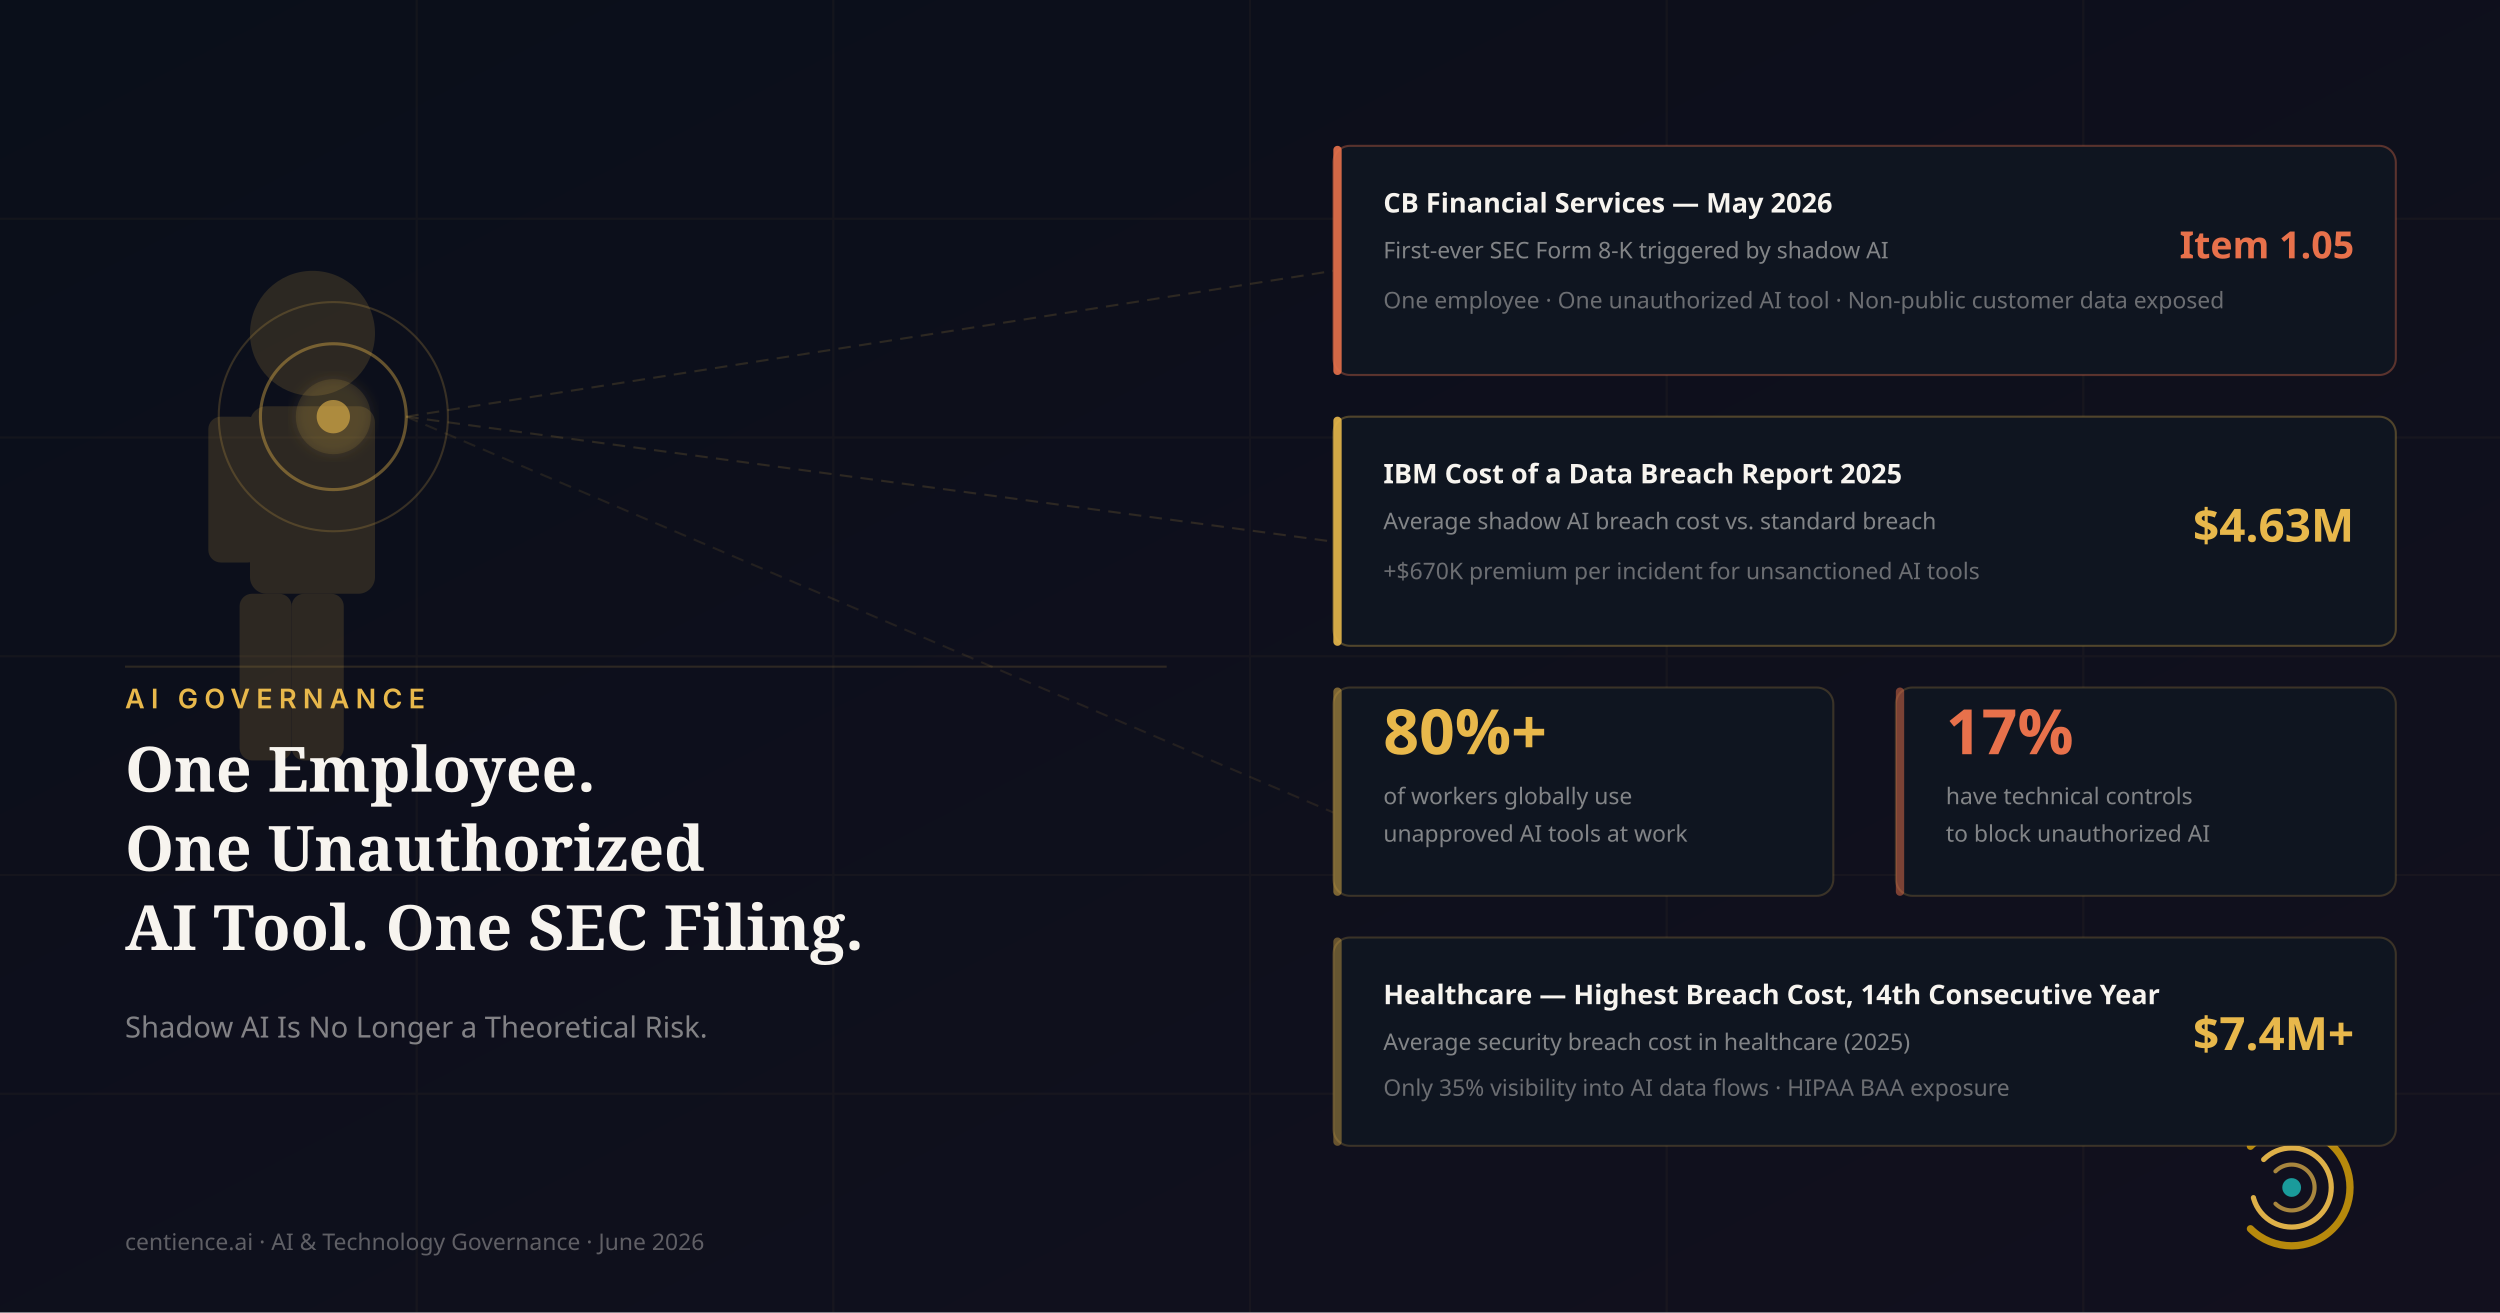
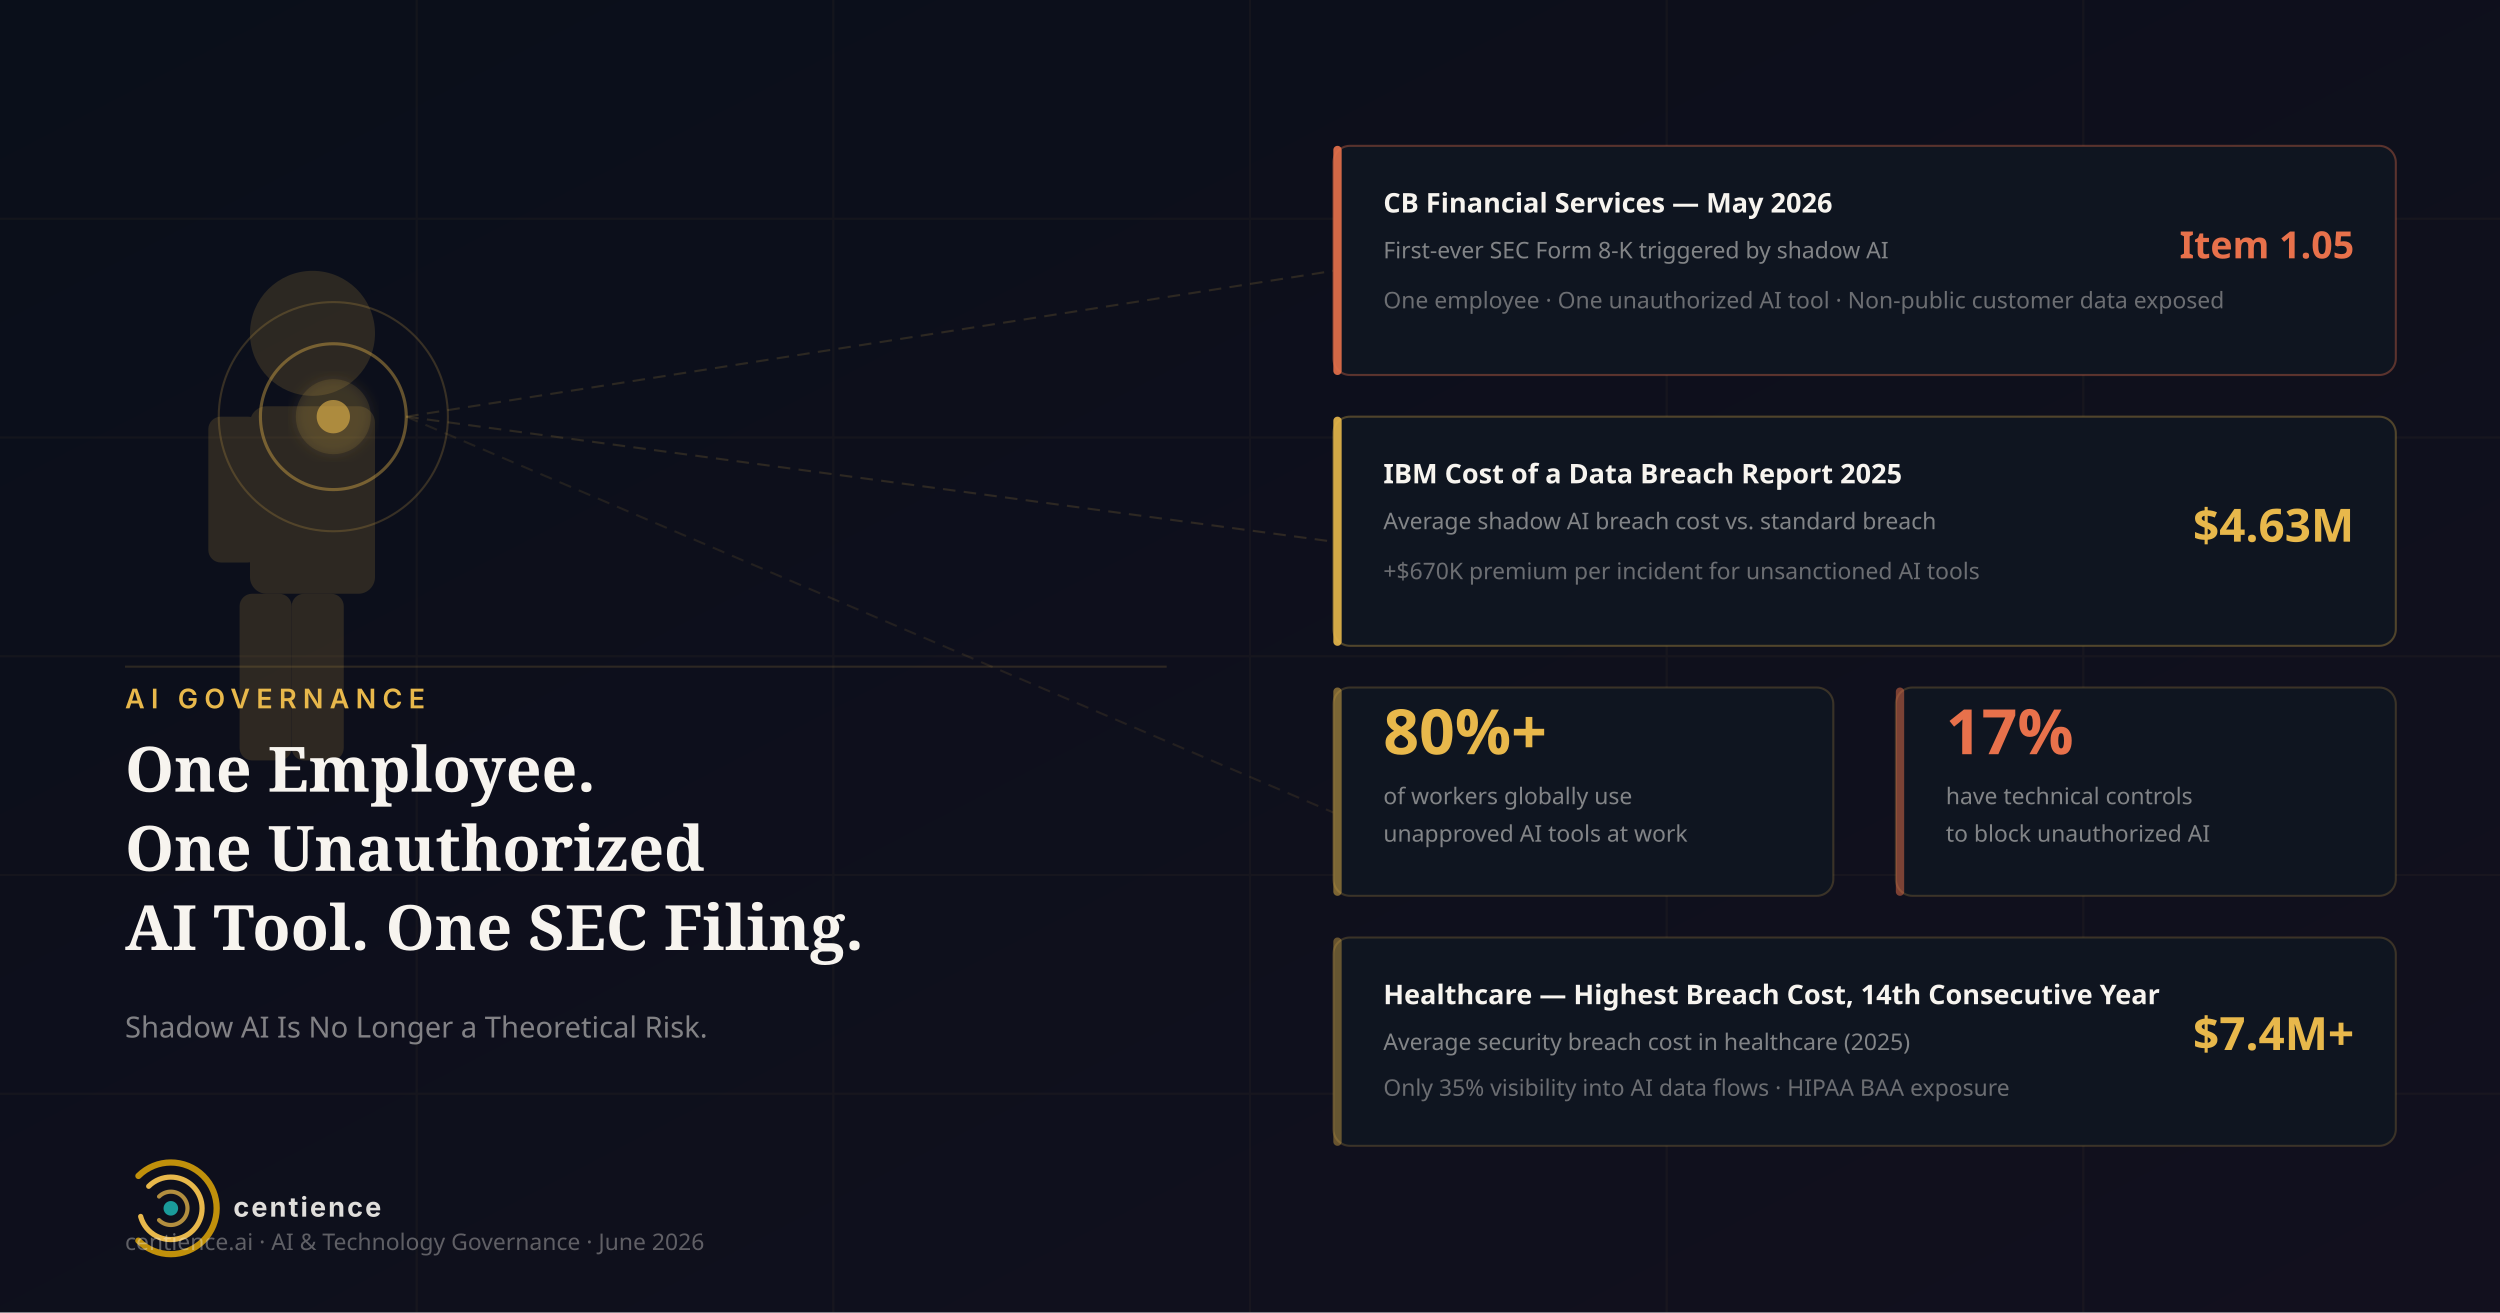
<svg xmlns="http://www.w3.org/2000/svg" viewBox="0 0 1200 630" width="1200" height="630">
  <defs>
    <linearGradient id="bg" x1="0%" y1="0%" x2="100%" y2="100%">
      <stop offset="0%" style="stop-color:#0a0f1a" />
      <stop offset="100%" style="stop-color:#12101e" />
    </linearGradient>
    <linearGradient id="gold" x1="0%" y1="0%" x2="100%" y2="0%">
      <stop offset="0%" style="stop-color:#e8b84b" />
      <stop offset="100%" style="stop-color:#f5d070" />
    </linearGradient>
    <linearGradient id="amber-red" x1="0%" y1="0%" x2="100%" y2="0%">
      <stop offset="0%" style="stop-color:#e8b84b" />
      <stop offset="100%" style="stop-color:#e8714b" />
    </linearGradient>
    <filter id="glow">
      <feGaussianBlur stdDeviation="3" result="coloredBlur" />
      <feMerge>
        <feMergeNode in="coloredBlur" />
        <feMergeNode in="SourceGraphic" />
      </feMerge>
    </filter>
  </defs>
  <rect width="1200" height="630" fill="url(#bg)" />
  <g opacity="0.04" stroke="#e8b84b" stroke-width="1">
    <line x1="0" y1="105" x2="1200" y2="105" />
    <line x1="0" y1="210" x2="1200" y2="210" />
    <line x1="0" y1="315" x2="1200" y2="315" />
    <line x1="0" y1="420" x2="1200" y2="420" />
    <line x1="0" y1="525" x2="1200" y2="525" />
    <line x1="200" y1="0" x2="200" y2="630" />
    <line x1="400" y1="0" x2="400" y2="630" />
    <line x1="600" y1="0" x2="600" y2="630" />
    <line x1="800" y1="0" x2="800" y2="630" />
    <line x1="1000" y1="0" x2="1000" y2="630" />
  </g>
  <g transform="translate(60, 100)" opacity="0.15">
    <ellipse cx="90" cy="60" rx="30" ry="30" fill="#e8b84b" />
    <rect x="60" y="95" width="60" height="90" rx="8" fill="#e8b84b" />
    <rect x="40" y="100" width="25" height="70" rx="6" fill="#e8b84b" />
    <rect x="95" y="100" width="25" height="70" rx="6" fill="#e8b84b" />
    <rect x="55" y="185" width="25" height="80" rx="6" fill="#e8b84b" />
    <rect x="80" y="185" width="25" height="80" rx="6" fill="#e8b84b" />
  </g>
  <circle cx="160" cy="200" r="55" fill="none" stroke="#e8b84b" stroke-width="1" stroke-opacity="0.2" />
  <circle cx="160" cy="200" r="35" fill="none" stroke="#e8b84b" stroke-width="1.5" stroke-opacity="0.4" />
  <circle cx="160" cy="200" r="18" fill="#e8b84b" fill-opacity="0.12" filter="url(#glow)" />
  <circle cx="160" cy="200" r="8" fill="#e8b84b" fill-opacity="0.6" />
  <line x1="195" y1="200" x2="640" y2="130" stroke="#e8b84b" stroke-width="1" stroke-opacity="0.15" stroke-dasharray="6,4" />
  <line x1="195" y1="200" x2="640" y2="260" stroke="#e8b84b" stroke-width="1" stroke-opacity="0.15" stroke-dasharray="6,4" />
  <line x1="195" y1="200" x2="640" y2="390" stroke="#e8b84b" stroke-width="1" stroke-opacity="0.1" stroke-dasharray="6,4" />
  <text x="60" y="340" font-family="system-ui, -apple-system, sans-serif" font-size="13" font-weight="600" fill="#e8b84b" letter-spacing="3" text-transform="uppercase">AI GOVERNANCE</text>
  <text x="60" y="380" font-family="Georgia, serif" font-size="30" font-weight="700" fill="#f7f4ef">One Employee.</text>
  <text x="60" y="418" font-family="Georgia, serif" font-size="30" font-weight="700" fill="#f7f4ef">One Unauthorized</text>
  <text x="60" y="456" font-family="Georgia, serif" font-size="30" font-weight="700" fill="#f7f4ef">AI Tool. One SEC Filing.</text>
  <text x="60" y="498" font-family="system-ui, sans-serif" font-size="14" fill="#f7f4ef" fill-opacity="0.5">Shadow AI Is No Longer a Theoretical Risk.</text>
-   <g transform="translate(1100, 570) rotate(-135)">
-     <circle cx="0" cy="0" r="28" fill="none" stroke="#c8960a" stroke-width="3.5" stroke-dasharray="131.9 44" stroke-linecap="round" opacity="0.9" />
-     <circle cx="0" cy="0" r="19" fill="none" stroke="#e8b84b" stroke-width="2.5" stroke-dasharray="99.5 19.9" stroke-linecap="round" opacity="0.95" />
-     <circle cx="0" cy="0" r="11" fill="none" stroke="#e8b84b" stroke-width="2" stroke-dasharray="51.8 17.3" stroke-linecap="round" opacity="0.7" />
-     <circle cx="0" cy="0" r="4.5" fill="#1a9b9b" opacity="1" />
+   <g transform="translate(82, 580) rotate(-135)">
+     <circle cx="0" cy="0" r="22" fill="none" stroke="#c8960a" stroke-width="3" stroke-dasharray="103.7 34.6" stroke-linecap="round" opacity="0.95" />
+     <circle cx="0" cy="0" r="15" fill="none" stroke="#e8b84b" stroke-width="2.5" stroke-dasharray="78.5 15.7" stroke-linecap="round" opacity="1" />
+     <circle cx="0" cy="0" r="8" fill="none" stroke="#e8b84b" stroke-width="2" stroke-dasharray="37.7 12.6" stroke-linecap="round" opacity="0.75" />
+     <circle cx="0" cy="0" r="3.5" fill="#1a9b9b" opacity="1" />
  </g>
+   <text x="112" y="584" font-family="system-ui, -apple-system, sans-serif" font-size="13" font-weight="700" fill="#f7f4ef" letter-spacing="1" opacity="0.9">centience</text>
  <text x="60" y="600" font-family="system-ui, sans-serif" font-size="11" fill="#f7f4ef" fill-opacity="0.35">centience.ai · AI &amp; Technology Governance · June 2026</text>
  <rect x="640" y="70" width="510" height="110" rx="8" fill="#0f1520" stroke="#e8714b" stroke-opacity="0.35" stroke-width="1" />
  <rect x="640" y="70" width="4" height="110" rx="2" fill="#e8714b" fill-opacity="0.9" />
  <text x="664" y="102" font-family="system-ui, sans-serif" font-size="13" font-weight="700" fill="#f7f4ef">CB Financial Services — May 2026</text>
  <text x="664" y="124" font-family="system-ui, sans-serif" font-size="11" fill="#f7f4ef" fill-opacity="0.5">First-ever SEC Form 8-K triggered by shadow AI</text>
  <text x="664" y="148" font-family="system-ui, sans-serif" font-size="11" fill="#f7f4ef" fill-opacity="0.4">One employee · One unauthorized AI tool · Non-public customer data exposed</text>
  <text x="1130" y="124" font-family="system-ui, sans-serif" font-size="18" font-weight="700" fill="#e8714b" text-anchor="end">Item 1.05</text>
  <rect x="640" y="200" width="510" height="110" rx="8" fill="#0f1520" stroke="#e8b84b" stroke-opacity="0.3" stroke-width="1" />
  <rect x="640" y="200" width="4" height="110" rx="2" fill="#e8b84b" fill-opacity="0.9" />
  <text x="664" y="232" font-family="system-ui, sans-serif" font-size="13" font-weight="700" fill="#f7f4ef">IBM Cost of a Data Breach Report 2025</text>
  <text x="664" y="254" font-family="system-ui, sans-serif" font-size="11" fill="#f7f4ef" fill-opacity="0.5">Average shadow AI breach cost vs. standard breach</text>
  <text x="664" y="278" font-family="system-ui, sans-serif" font-size="11" fill="#f7f4ef" fill-opacity="0.4">+$670K premium per incident for unsanctioned AI tools</text>
  <text x="1130" y="260" font-family="system-ui, sans-serif" font-size="22" font-weight="700" fill="#e8b84b" text-anchor="end">$4.63M</text>
  <rect x="640" y="330" width="240" height="100" rx="8" fill="#0f1520" stroke="#e8b84b" stroke-opacity="0.2" stroke-width="1" />
  <rect x="640" y="330" width="4" height="100" rx="2" fill="#e8b84b" fill-opacity="0.5" />
  <text x="664" y="362" font-family="system-ui, sans-serif" font-size="30" font-weight="700" fill="#e8b84b">80%+</text>
  <text x="664" y="386" font-family="system-ui, sans-serif" font-size="11" fill="#f7f4ef" fill-opacity="0.5">of workers globally use</text>
  <text x="664" y="404" font-family="system-ui, sans-serif" font-size="11" fill="#f7f4ef" fill-opacity="0.5">unapproved AI tools at work</text>
  <rect x="910" y="330" width="240" height="100" rx="8" fill="#0f1520" stroke="#e8b84b" stroke-opacity="0.2" stroke-width="1" />
  <rect x="910" y="330" width="4" height="100" rx="2" fill="#e8714b" fill-opacity="0.5" />
  <text x="934" y="362" font-family="system-ui, sans-serif" font-size="30" font-weight="700" fill="#e8714b">17%</text>
  <text x="934" y="386" font-family="system-ui, sans-serif" font-size="11" fill="#f7f4ef" fill-opacity="0.5">have technical controls</text>
  <text x="934" y="404" font-family="system-ui, sans-serif" font-size="11" fill="#f7f4ef" fill-opacity="0.5">to block unauthorized AI</text>
  <rect x="640" y="450" width="510" height="100" rx="8" fill="#0f1520" stroke="#e8b84b" stroke-opacity="0.2" stroke-width="1" />
  <rect x="640" y="450" width="4" height="100" rx="2" fill="#e8b84b" fill-opacity="0.4" />
  <text x="664" y="482" font-family="system-ui, sans-serif" font-size="13" font-weight="700" fill="#f7f4ef">Healthcare — Highest Breach Cost, 14th Consecutive Year</text>
  <text x="664" y="504" font-family="system-ui, sans-serif" font-size="11" fill="#f7f4ef" fill-opacity="0.5">Average security breach cost in healthcare (2025)</text>
  <text x="664" y="526" font-family="system-ui, sans-serif" font-size="11" fill="#f7f4ef" fill-opacity="0.4">Only 35% visibility into AI data flows · HIPAA BAA exposure</text>
  <text x="1130" y="504" font-family="system-ui, sans-serif" font-size="22" font-weight="700" fill="#e8b84b" text-anchor="end">$7.4M+</text>
  <line x1="60" y1="320" x2="560" y2="320" stroke="#e8b84b" stroke-width="1" stroke-opacity="0.15" />
</svg>
